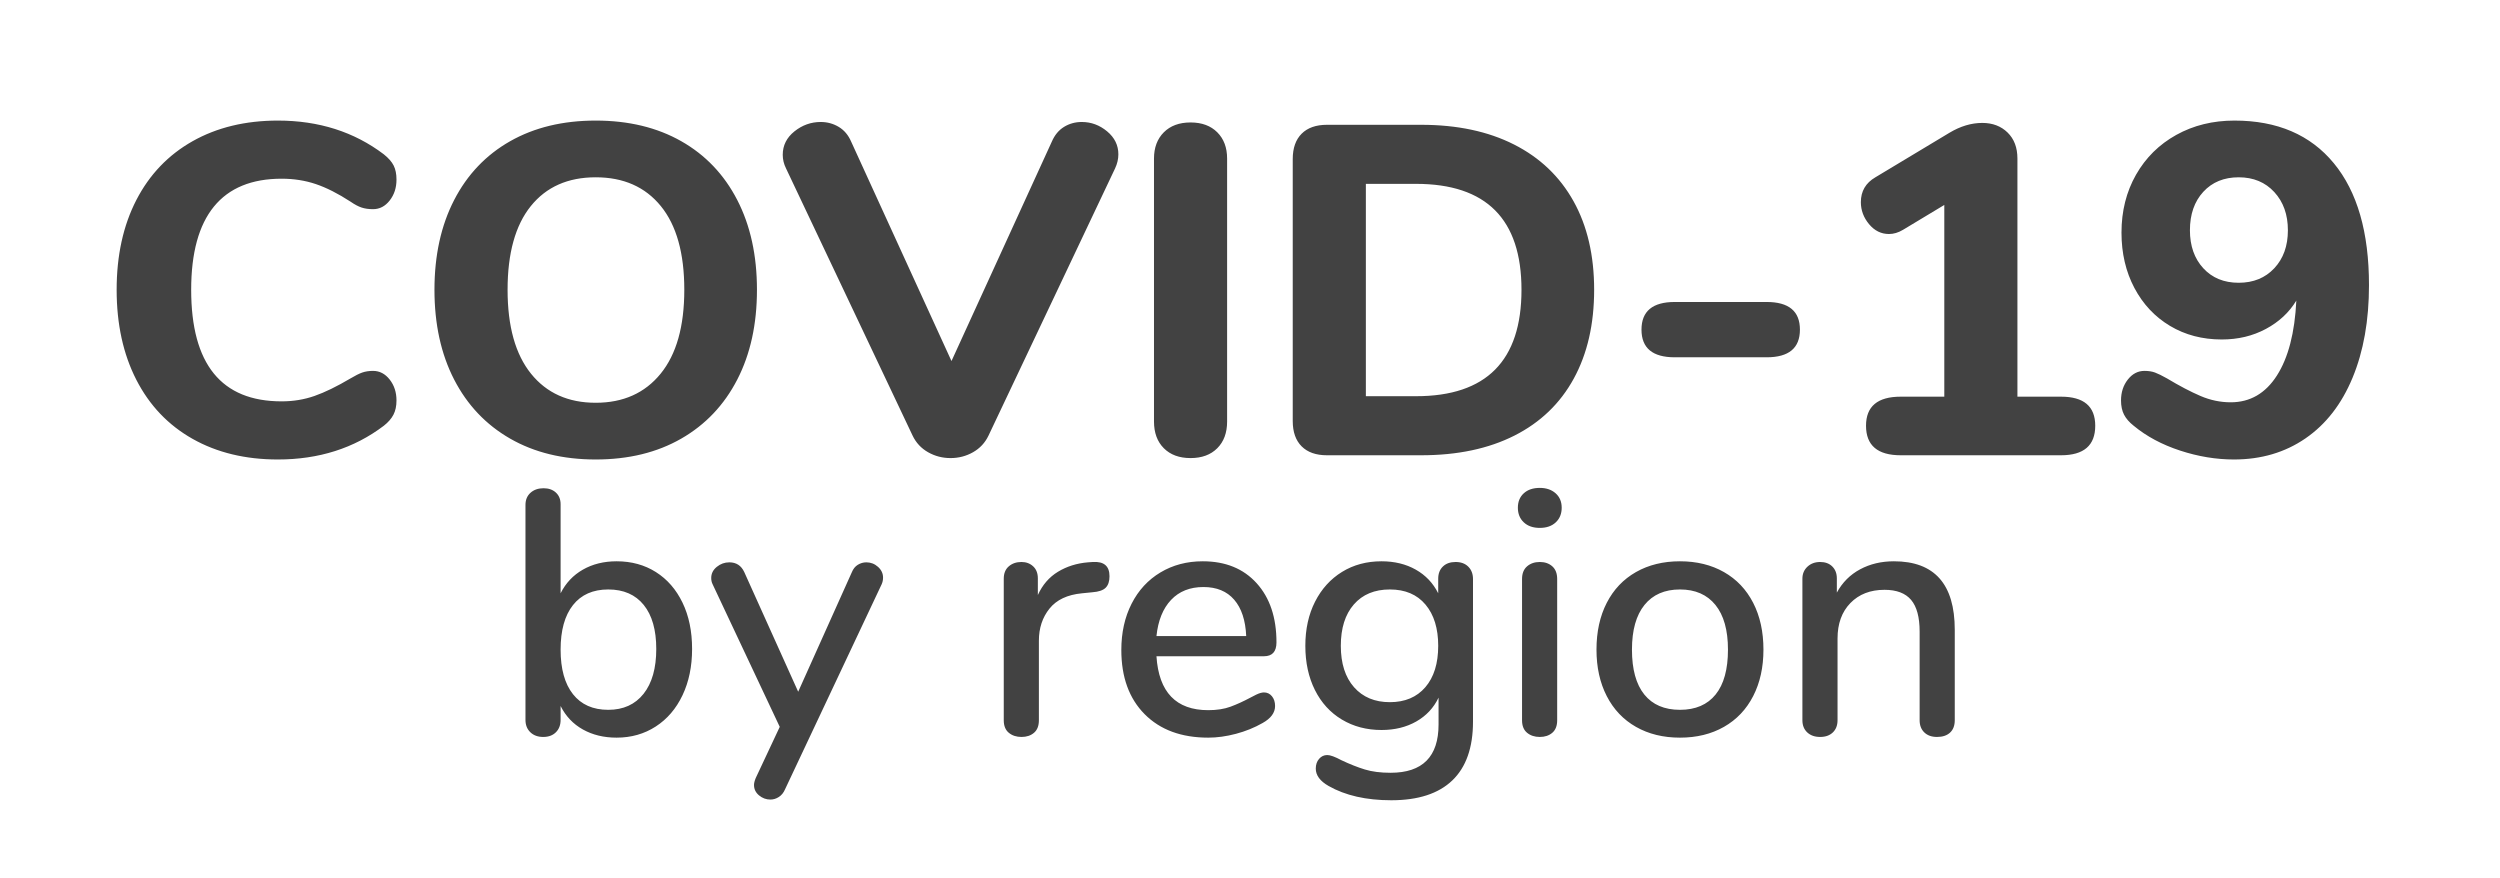
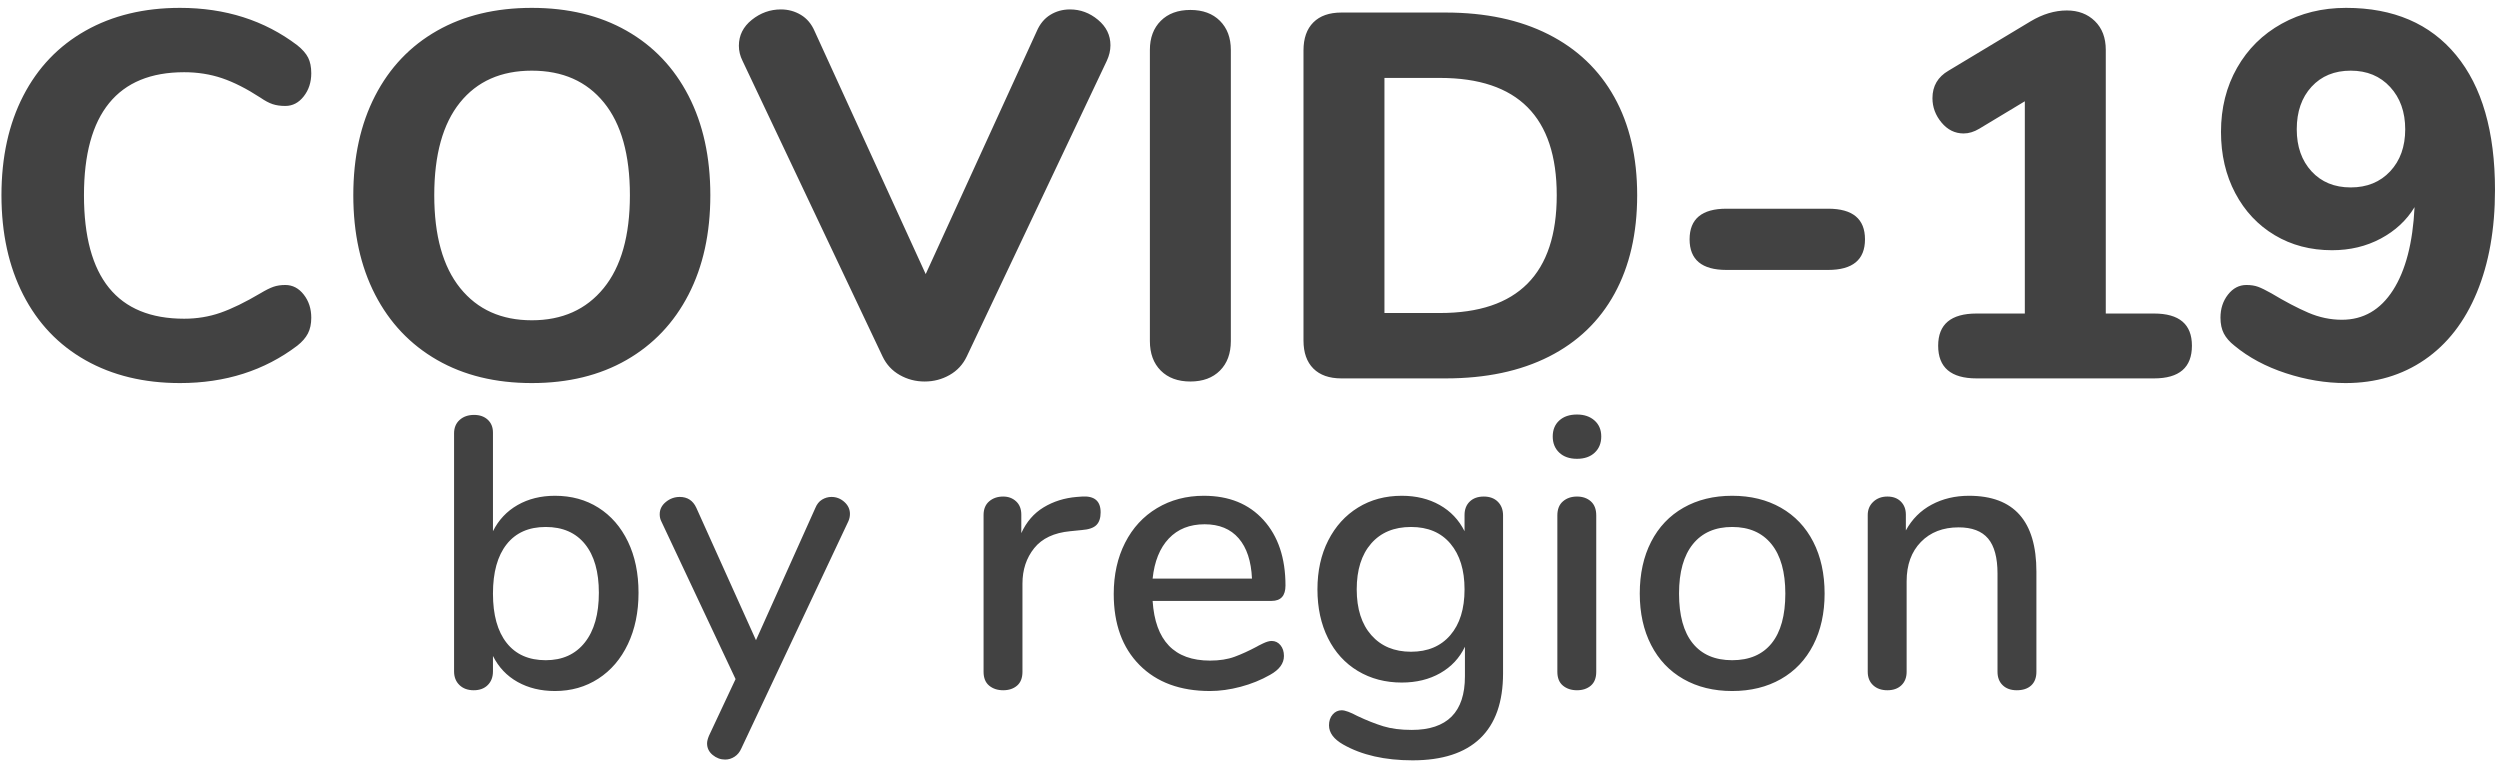
- <svg xmlns="http://www.w3.org/2000/svg" width="1344px" height="472px" viewBox="0 0 1344 472" version="1.1">
+ <svg xmlns="http://www.w3.org/2000/svg" width="1214px" height="370px" viewBox="0 0 1214 370" version="1.1">
  <g id="Covid-by-region" stroke="none" stroke-width="1" fill="none" fill-rule="evenodd">
-     <path d="M149.396,247.018 C131.924,247.018 116.636,243.322 103.532,235.93 C90.428,228.538 80.348,217.954 73.292,204.178 C66.236,190.402 62.708,174.274 62.708,155.794 C62.708,137.314 66.236,121.228 73.292,107.536 C80.348,93.844 90.428,83.302 103.532,75.91 C116.636,68.518 131.924,64.822 149.396,64.822 C171.404,64.822 190.388,70.87 206.348,82.966 C208.868,84.982 210.632,86.998 211.64,89.014 C212.648,91.03 213.152,93.55 213.152,96.574 C213.152,100.942 211.934,104.68 209.498,107.788 C207.062,110.896 204.08,112.45 200.552,112.45 C198.2,112.45 196.142,112.156 194.378,111.568 C192.614,110.98 190.64,109.93 188.456,108.418 C181.736,104.05 175.52,100.9 169.808,98.968 C164.096,97.036 157.964,96.07 151.412,96.07 C135.284,96.07 123.146,101.068 114.998,111.064 C106.85,121.06 102.776,135.97 102.776,155.794 C102.776,195.778 118.988,215.77 151.412,215.77 C157.628,215.77 163.508,214.804 169.052,212.872 C174.596,210.94 181.064,207.79 188.456,203.422 C190.976,201.91 193.076,200.86 194.756,200.272 C196.436,199.684 198.368,199.39 200.552,199.39 C204.08,199.39 207.062,200.944 209.498,204.052 C211.934,207.16 213.152,210.898 213.152,215.266 C213.152,218.29 212.606,220.852 211.514,222.952 C210.422,225.052 208.7,227.026 206.348,228.874 C190.388,240.97 171.404,247.018 149.396,247.018 Z M320.252,247.018 C302.612,247.018 287.282,243.28 274.262,235.804 C261.242,228.328 251.204,217.744 244.148,204.052 C237.092,190.36 233.564,174.274 233.564,155.794 C233.564,137.314 237.092,121.228 244.148,107.536 C251.204,93.844 261.242,83.302 274.262,75.91 C287.282,68.518 302.612,64.822 320.252,64.822 C337.892,64.822 353.222,68.518 366.242,75.91 C379.262,83.302 389.3,93.844 396.356,107.536 C403.412,121.228 406.94,137.314 406.94,155.794 C406.94,174.274 403.412,190.36 396.356,204.052 C389.3,217.744 379.262,228.328 366.242,235.804 C353.222,243.28 337.892,247.018 320.252,247.018 Z M320.252,216.526 C335.036,216.526 346.67,211.318 355.154,200.902 C363.638,190.486 367.88,175.45 367.88,155.794 C367.88,136.138 363.68,121.144 355.28,110.812 C346.88,100.48 335.204,95.314 320.252,95.314 C305.3,95.314 293.666,100.48 285.35,110.812 C277.034,121.144 272.876,136.138 272.876,155.794 C272.876,175.45 277.076,190.486 285.476,200.902 C293.876,211.318 305.468,216.526 320.252,216.526 Z M565.448,76.162 C566.96,72.634 569.144,69.988 572,68.224 C574.856,66.46 578.048,65.578 581.576,65.578 C586.616,65.578 591.152,67.258 595.184,70.618 C599.216,73.978 601.232,78.094 601.232,82.966 C601.232,85.486 600.644,88.006 599.468,90.526 L531.428,234.166 C529.58,238.03 526.808,241.012 523.112,243.112 C519.416,245.212 515.384,246.262 511.016,246.262 C506.648,246.262 502.616,245.212 498.92,243.112 C495.224,241.012 492.452,238.03 490.604,234.166 L422.564,90.526 C421.388,88.174 420.8,85.738 420.8,83.218 C420.8,78.178 422.9,73.978 427.1,70.618 C431.3,67.258 436.004,65.578 441.212,65.578 C444.74,65.578 447.974,66.46 450.914,68.224 C453.854,69.988 456.08,72.634 457.592,76.162 L511.52,194.098 L565.448,76.162 Z M640.04,246.262 C633.992,246.262 629.204,244.498 625.676,240.97 C622.148,237.442 620.384,232.654 620.384,226.606 L620.384,85.234 C620.384,79.354 622.148,74.65 625.676,71.122 C629.204,67.594 633.992,65.83 640.04,65.83 C646.088,65.83 650.876,67.594 654.404,71.122 C657.932,74.65 659.696,79.354 659.696,85.234 L659.696,226.606 C659.696,232.654 657.932,237.442 654.404,240.97 C650.876,244.498 646.088,246.262 640.04,246.262 Z M713.372,244.75 C707.492,244.75 702.956,243.154 699.764,239.962 C696.572,236.77 694.976,232.234 694.976,226.354 L694.976,85.486 C694.976,79.606 696.572,75.07 699.764,71.878 C702.956,68.686 707.492,67.09 713.372,67.09 L764.024,67.09 C783.344,67.09 799.976,70.618 813.92,77.674 C827.864,84.73 838.532,94.894 845.924,108.166 C853.316,121.438 857.012,137.314 857.012,155.794 C857.012,174.274 853.358,190.192 846.05,203.548 C838.742,216.904 828.116,227.11 814.172,234.166 C800.228,241.222 783.512,244.75 764.024,244.75 L713.372,244.75 Z M761.252,212.998 C799.052,212.998 817.952,193.93 817.952,155.794 C817.952,117.826 799.052,98.842 761.252,98.842 L734.288,98.842 L734.288,212.998 L761.252,212.998 Z M900.356,192.082 C888.428,192.082 882.464,187.126 882.464,177.214 C882.464,167.302 888.428,162.346 900.356,162.346 L949.748,162.346 C961.676,162.346 967.64,167.302 967.64,177.214 C967.64,187.126 961.676,192.082 949.748,192.082 L900.356,192.082 Z M1108.004,213.25 C1120.268,213.25 1126.4,218.458 1126.4,228.874 C1126.4,239.458 1120.268,244.75 1108.004,244.75 L1021.82,244.75 C1009.388,244.75 1003.172,239.458 1003.172,228.874 C1003.172,218.458 1009.388,213.25 1021.82,213.25 L1045.256,213.25 L1045.256,110.182 L1023.08,123.538 C1020.56,125.05 1018.04,125.806 1015.52,125.806 C1011.32,125.806 1007.75,124.042 1004.81,120.514 C1001.87,116.986 1000.4,113.038 1000.4,108.67 C1000.4,102.79 1003.004,98.338 1008.212,95.314 L1048.028,71.374 C1053.908,67.846 1059.788,66.082 1065.668,66.082 C1071.212,66.082 1075.748,67.804 1079.276,71.248 C1082.804,74.692 1084.568,79.354 1084.568,85.234 L1084.568,213.25 L1108.004,213.25 Z M1201.244,64.822 C1224.26,64.822 1242.068,72.466 1254.668,87.754 C1267.268,103.042 1273.568,124.882 1273.568,153.274 C1273.568,172.258 1270.628,188.848 1264.748,203.044 C1258.868,217.24 1250.426,228.118 1239.422,235.678 C1228.418,243.238 1215.608,247.018 1200.992,247.018 C1191.416,247.018 1181.756,245.422 1172.012,242.23 C1162.268,239.038 1153.952,234.586 1147.064,228.874 C1144.712,227.026 1142.99,225.052 1141.898,222.952 C1140.806,220.852 1140.26,218.29 1140.26,215.266 C1140.26,210.898 1141.478,207.16 1143.914,204.052 C1146.35,200.944 1149.332,199.39 1152.86,199.39 C1155.044,199.39 1156.934,199.684 1158.53,200.272 C1160.126,200.86 1162.268,201.91 1164.956,203.422 C1171.676,207.454 1177.682,210.604 1182.974,212.872 C1188.266,215.14 1193.684,216.274 1199.228,216.274 C1209.644,216.274 1217.918,211.486 1224.05,201.91 C1230.182,192.334 1233.668,178.894 1234.508,161.59 C1230.644,167.974 1225.184,173.056 1218.128,176.836 C1211.072,180.616 1203.176,182.506 1194.44,182.506 C1184.024,182.506 1174.742,180.07 1166.594,175.198 C1158.446,170.326 1152.062,163.522 1147.442,154.786 C1142.822,146.05 1140.512,136.138 1140.512,125.05 C1140.512,113.458 1143.116,103.084 1148.324,93.928 C1153.532,84.772 1160.756,77.632 1169.996,72.508 C1179.236,67.384 1189.652,64.822 1201.244,64.822 Z M1203.512,152.014 C1211.408,152.014 1217.792,149.41 1222.664,144.202 C1227.536,138.994 1229.972,132.19 1229.972,123.79 C1229.972,115.39 1227.536,108.544 1222.664,103.252 C1217.792,97.96 1211.408,95.314 1203.512,95.314 C1195.616,95.314 1189.274,97.918 1184.486,103.126 C1179.698,108.334 1177.304,115.222 1177.304,123.79 C1177.304,132.19 1179.698,138.994 1184.486,144.202 C1189.274,149.41 1195.616,152.014 1203.512,152.014 Z" id="COVID-19" fill="#424242" fill-rule="nonzero" />
-     <path d="M331.49,301.75 C339.468,301.75 346.512,303.682 352.62,307.547 C358.729,311.412 363.498,316.897 366.926,324.003 C370.354,331.109 372.068,339.399 372.068,348.874 C372.068,358.224 370.354,366.514 366.926,373.745 C363.498,380.976 358.698,386.586 352.527,390.575 C346.356,394.564 339.344,396.559 331.49,396.559 C324.633,396.559 318.587,395.094 313.351,392.164 C308.114,389.235 304.125,385.027 301.382,379.542 L301.382,387.022 C301.382,389.765 300.541,391.977 298.858,393.661 C297.175,395.344 294.9,396.185 292.033,396.185 C289.165,396.185 286.859,395.344 285.113,393.661 C283.368,391.977 282.495,389.765 282.495,387.022 L282.495,271.456 C282.495,268.713 283.399,266.532 285.207,264.911 C287.015,263.29 289.352,262.48 292.219,262.48 C294.962,262.48 297.175,263.259 298.858,264.817 C300.541,266.376 301.382,268.464 301.382,271.082 L301.382,318.954 C304.125,313.469 308.114,309.23 313.351,306.238 C318.587,303.246 324.633,301.75 331.49,301.75 Z M327.002,381.599 C335.105,381.599 341.432,378.732 345.982,372.997 C350.532,367.262 352.808,359.221 352.808,348.874 C352.808,338.651 350.564,330.766 346.075,325.219 C341.587,319.671 335.23,316.897 327.002,316.897 C318.773,316.897 312.447,319.702 308.021,325.312 C303.595,330.922 301.382,338.901 301.382,349.248 C301.382,359.595 303.595,367.574 308.021,373.184 C312.447,378.794 318.773,381.599 327.002,381.599 Z M457.901,307.734 C458.65,305.864 459.74,304.493 461.174,303.62 C462.608,302.747 464.135,302.311 465.755,302.311 C468.124,302.311 470.212,303.121 472.02,304.742 C473.828,306.363 474.731,308.295 474.731,310.539 C474.731,311.786 474.482,312.97 473.983,314.092 L421.998,424.422 C421.249,426.167 420.159,427.507 418.725,428.442 C417.291,429.378 415.764,429.845 414.144,429.845 C411.899,429.845 409.874,429.097 408.066,427.601 C406.258,426.105 405.354,424.235 405.354,421.991 C405.354,420.994 405.666,419.747 406.289,418.251 L419.192,390.762 L383.101,314.092 C382.603,313.095 382.353,311.973 382.353,310.726 C382.353,308.357 383.351,306.363 385.346,304.742 C387.34,303.121 389.584,302.311 392.077,302.311 C395.818,302.311 398.498,304.056 400.118,307.547 L429.103,371.875 L457.901,307.734 Z M587.492,302.124 C593.477,301.75 596.468,304.306 596.468,309.791 C596.468,312.534 595.783,314.591 594.412,315.962 C593.04,317.333 590.672,318.144 587.306,318.393 L581.696,318.954 C573.841,319.702 568.013,322.445 564.211,327.182 C560.409,331.919 558.508,337.654 558.508,344.386 L558.508,387.209 C558.508,390.201 557.635,392.445 555.889,393.941 C554.144,395.437 551.9,396.185 549.158,396.185 C546.415,396.185 544.14,395.437 542.332,393.941 C540.524,392.445 539.62,390.201 539.62,387.209 L539.62,311.1 C539.62,308.233 540.524,306.02 542.332,304.462 C544.14,302.903 546.415,302.124 549.158,302.124 C551.651,302.124 553.739,302.903 555.422,304.462 C557.105,306.02 557.947,308.17 557.947,310.913 L557.947,319.889 C560.44,314.404 564.055,310.227 568.793,307.36 C573.53,304.493 578.89,302.81 584.875,302.311 L587.492,302.124 Z M679.496,372.249 C681.242,372.249 682.675,372.935 683.798,374.306 C684.92,375.677 685.481,377.423 685.481,379.542 C685.481,383.157 683.237,386.212 678.749,388.705 C674.385,391.198 669.617,393.131 664.443,394.502 C659.269,395.873 654.314,396.559 649.577,396.559 C635.115,396.559 623.708,392.352 615.356,383.937 C607.003,375.521 602.827,364.021 602.827,349.435 C602.827,340.085 604.665,331.795 608.343,324.564 C612.021,317.333 617.194,311.723 623.864,307.734 C630.534,303.745 638.107,301.75 646.585,301.75 C658.802,301.75 668.463,305.677 675.569,313.531 C682.676,321.385 686.229,331.982 686.229,345.321 C686.229,350.308 683.985,352.801 679.496,352.801 L621.713,352.801 C622.96,372.124 632.248,381.786 649.577,381.786 C654.189,381.786 658.178,381.163 661.544,379.916 C664.911,378.669 668.463,377.049 672.203,375.054 C672.578,374.805 673.606,374.275 675.289,373.464 C676.972,372.654 678.374,372.249 679.496,372.249 Z M646.958,315.588 C639.728,315.588 633.931,317.894 629.567,322.507 C625.204,327.12 622.586,333.602 621.713,341.955 L669.96,341.955 C669.585,333.478 667.435,326.964 663.508,322.413 C659.581,317.863 654.065,315.588 646.958,315.588 Z M782.534,302.124 C785.401,302.124 787.676,302.965 789.359,304.649 C791.042,306.332 791.884,308.544 791.884,311.287 L791.884,387.957 C791.884,401.92 788.175,412.454 780.757,419.56 C773.339,426.666 762.4,430.219 747.938,430.219 C734.474,430.219 723.255,427.663 714.279,422.552 C709.666,419.934 707.36,416.817 707.36,413.202 C707.36,411.083 707.952,409.337 709.136,407.966 C710.32,406.595 711.785,405.909 713.53,405.909 C715.151,405.909 717.707,406.844 721.197,408.714 C725.686,410.833 729.862,412.485 733.726,413.67 C737.591,414.854 742.204,415.446 747.564,415.446 C764.769,415.446 773.37,406.782 773.37,389.453 L773.37,375.054 C770.752,380.539 766.763,384.809 761.403,387.863 C756.042,390.918 749.809,392.445 742.702,392.445 C734.724,392.445 727.618,390.575 721.385,386.835 C715.151,383.095 710.32,377.797 706.892,370.94 C703.464,364.083 701.75,356.167 701.75,347.191 C701.75,338.215 703.495,330.299 706.986,323.442 C710.476,316.585 715.307,311.256 721.478,307.454 C727.649,303.651 734.724,301.75 742.702,301.75 C749.684,301.75 755.824,303.246 761.122,306.238 C766.42,309.23 770.441,313.469 773.183,318.954 L773.183,311.1 C773.183,308.357 774.025,306.176 775.708,304.555 C777.391,302.934 779.666,302.124 782.534,302.124 Z M747.191,377.485 C755.294,377.485 761.652,374.805 766.264,369.444 C770.877,364.083 773.183,356.666 773.183,347.191 C773.183,337.841 770.908,330.455 766.358,325.031 C761.808,319.608 755.419,316.897 747.191,316.897 C738.962,316.897 732.511,319.577 727.836,324.938 C723.161,330.299 720.823,337.716 720.823,347.191 C720.823,356.666 723.192,364.083 727.929,369.444 C732.667,374.805 739.087,377.485 747.191,377.485 Z M827.788,396.185 C825.045,396.185 822.77,395.437 820.962,393.941 C819.154,392.445 818.25,390.201 818.25,387.209 L818.25,311.287 C818.25,308.295 819.154,306.02 820.962,304.462 C822.77,302.903 825.045,302.124 827.788,302.124 C830.53,302.124 832.774,302.903 834.519,304.462 C836.265,306.02 837.138,308.295 837.138,311.287 L837.138,387.209 C837.138,390.201 836.265,392.445 834.519,393.941 C832.774,395.437 830.53,396.185 827.788,396.185 Z M827.788,283.798 C824.172,283.798 821.305,282.801 819.186,280.806 C817.066,278.811 816.006,276.193 816.006,272.952 C816.006,269.711 817.066,267.124 819.186,265.192 C821.305,263.259 824.172,262.293 827.788,262.293 C831.278,262.293 834.114,263.259 836.296,265.192 C838.478,267.124 839.568,269.711 839.568,272.952 C839.568,276.193 838.509,278.811 836.389,280.806 C834.27,282.801 831.403,283.798 827.788,283.798 Z M903.149,396.559 C894.172,396.559 886.287,394.627 879.493,390.762 C872.699,386.897 867.463,381.381 863.785,374.212 C860.107,367.044 858.269,358.723 858.269,349.248 C858.269,339.649 860.107,331.265 863.785,324.096 C867.463,316.928 872.699,311.412 879.493,307.547 C886.287,303.682 894.172,301.75 903.149,301.75 C912.125,301.75 920.01,303.682 926.804,307.547 C933.598,311.412 938.834,316.928 942.512,324.096 C946.19,331.265 948.029,339.649 948.029,349.248 C948.029,358.723 946.19,367.044 942.512,374.212 C938.834,381.381 933.598,386.897 926.804,390.762 C920.01,394.627 912.125,396.559 903.149,396.559 Z M903.149,381.599 C911.501,381.599 917.89,378.856 922.316,373.371 C926.742,367.886 928.955,359.845 928.955,349.248 C928.955,338.776 926.711,330.766 922.222,325.219 C917.734,319.671 911.377,316.897 903.149,316.897 C894.92,316.897 888.563,319.671 884.074,325.219 C879.586,330.766 877.342,338.776 877.342,349.248 C877.342,359.845 879.555,367.886 883.981,373.371 C888.407,378.856 894.796,381.599 903.149,381.599 Z M1018.154,301.75 C1039.97,301.75 1050.879,314.03 1050.879,338.589 L1050.879,387.209 C1050.879,390.076 1050.037,392.289 1048.354,393.848 C1046.671,395.406 1044.334,396.185 1041.341,396.185 C1038.474,396.185 1036.199,395.375 1034.516,393.754 C1032.833,392.133 1031.992,389.952 1031.992,387.209 L1031.992,339.524 C1031.992,331.795 1030.464,326.122 1027.41,322.507 C1024.356,318.892 1019.587,317.084 1013.105,317.084 C1005.5,317.084 999.391,319.453 994.779,324.19 C990.166,328.927 987.86,335.285 987.86,343.264 L987.86,387.209 C987.86,389.952 987.018,392.133 985.335,393.754 C983.652,395.375 981.377,396.185 978.51,396.185 C975.642,396.185 973.336,395.375 971.591,393.754 C969.845,392.133 968.972,389.952 968.972,387.209 L968.972,311.1 C968.972,308.482 969.876,306.332 971.684,304.649 C973.492,302.965 975.767,302.124 978.51,302.124 C981.252,302.124 983.434,302.934 985.054,304.555 C986.675,306.176 987.486,308.295 987.486,310.913 L987.486,318.58 C990.478,313.095 994.654,308.918 1000.014,306.051 C1005.375,303.184 1011.421,301.75 1018.154,301.75 Z" id="byregion" fill="#424242" fill-rule="nonzero" />
+     <path d="M87.396,186.018 C69.924,186.018 54.636,182.322 41.532,174.93 C28.428,167.538 18.348,156.954 11.292,143.178 C4.236,129.402 0.708,113.274 0.708,94.794 C0.708,76.314 4.236,60.228 11.292,46.536 C18.348,32.844 28.428,22.302 41.532,14.91 C54.636,7.518 69.924,3.822 87.396,3.822 C109.404,3.822 128.388,9.87 144.348,21.966 C146.868,23.982 148.632,25.998 149.64,28.014 C150.648,30.03 151.152,32.55 151.152,35.574 C151.152,39.942 149.934,43.68 147.498,46.788 C145.062,49.896 142.08,51.45 138.552,51.45 C136.2,51.45 134.142,51.156 132.378,50.568 C130.614,49.98 128.64,48.93 126.456,47.418 C119.736,43.05 113.52,39.9 107.808,37.968 C102.096,36.036 95.964,35.07 89.412,35.07 C73.284,35.07 61.146,40.068 52.998,50.064 C44.85,60.06 40.776,74.97 40.776,94.794 C40.776,134.778 56.988,154.77 89.412,154.77 C95.628,154.77 101.508,153.804 107.052,151.872 C112.596,149.94 119.064,146.79 126.456,142.422 C128.976,140.91 131.076,139.86 132.756,139.272 C134.436,138.684 136.368,138.39 138.552,138.39 C142.08,138.39 145.062,139.944 147.498,143.052 C149.934,146.16 151.152,149.898 151.152,154.266 C151.152,157.29 150.606,159.852 149.514,161.952 C148.422,164.052 146.7,166.026 144.348,167.874 C128.388,179.97 109.404,186.018 87.396,186.018 Z M258.252,186.018 C240.612,186.018 225.282,182.28 212.262,174.804 C199.242,167.328 189.204,156.744 182.148,143.052 C175.092,129.36 171.564,113.274 171.564,94.794 C171.564,76.314 175.092,60.228 182.148,46.536 C189.204,32.844 199.242,22.302 212.262,14.91 C225.282,7.518 240.612,3.822 258.252,3.822 C275.892,3.822 291.222,7.518 304.242,14.91 C317.262,22.302 327.3,32.844 334.356,46.536 C341.412,60.228 344.94,76.314 344.94,94.794 C344.94,113.274 341.412,129.36 334.356,143.052 C327.3,156.744 317.262,167.328 304.242,174.804 C291.222,182.28 275.892,186.018 258.252,186.018 Z M258.252,155.526 C273.036,155.526 284.67,150.318 293.154,139.902 C301.638,129.486 305.88,114.45 305.88,94.794 C305.88,75.138 301.68,60.144 293.28,49.812 C284.88,39.48 273.204,34.314 258.252,34.314 C243.3,34.314 231.666,39.48 223.35,49.812 C215.034,60.144 210.876,75.138 210.876,94.794 C210.876,114.45 215.076,129.486 223.476,139.902 C231.876,150.318 243.468,155.526 258.252,155.526 Z M503.448,15.162 C504.96,11.634 507.144,8.988 510,7.224 C512.856,5.46 516.048,4.578 519.576,4.578 C524.616,4.578 529.152,6.258 533.184,9.618 C537.216,12.978 539.232,17.094 539.232,21.966 C539.232,24.486 538.644,27.006 537.468,29.526 L469.428,173.166 C467.58,177.03 464.808,180.012 461.112,182.112 C457.416,184.212 453.384,185.262 449.016,185.262 C444.648,185.262 440.616,184.212 436.92,182.112 C433.224,180.012 430.452,177.03 428.604,173.166 L360.564,29.526 C359.388,27.174 358.8,24.738 358.8,22.218 C358.8,17.178 360.9,12.978 365.1,9.618 C369.3,6.258 374.004,4.578 379.212,4.578 C382.74,4.578 385.974,5.46 388.914,7.224 C391.854,8.988 394.08,11.634 395.592,15.162 L449.52,133.098 L503.448,15.162 Z M578.04,185.262 C571.992,185.262 567.204,183.498 563.676,179.97 C560.148,176.442 558.384,171.654 558.384,165.606 L558.384,24.234 C558.384,18.354 560.148,13.65 563.676,10.122 C567.204,6.594 571.992,4.83 578.04,4.83 C584.088,4.83 588.876,6.594 592.404,10.122 C595.932,13.65 597.696,18.354 597.696,24.234 L597.696,165.606 C597.696,171.654 595.932,176.442 592.404,179.97 C588.876,183.498 584.088,185.262 578.04,185.262 Z M651.372,183.75 C645.492,183.75 640.956,182.154 637.764,178.962 C634.572,175.77 632.976,171.234 632.976,165.354 L632.976,24.486 C632.976,18.606 634.572,14.07 637.764,10.878 C640.956,7.686 645.492,6.09 651.372,6.09 L702.024,6.09 C721.344,6.09 737.976,9.618 751.92,16.674 C765.864,23.73 776.532,33.894 783.924,47.166 C791.316,60.438 795.012,76.314 795.012,94.794 C795.012,113.274 791.358,129.192 784.05,142.548 C776.742,155.904 766.116,166.11 752.172,173.166 C738.228,180.222 721.512,183.75 702.024,183.75 L651.372,183.75 Z M699.252,151.998 C737.052,151.998 755.952,132.93 755.952,94.794 C755.952,56.826 737.052,37.842 699.252,37.842 L672.288,37.842 L672.288,151.998 L699.252,151.998 Z M838.356,131.082 C826.428,131.082 820.464,126.126 820.464,116.214 C820.464,106.302 826.428,101.346 838.356,101.346 L887.748,101.346 C899.676,101.346 905.64,106.302 905.64,116.214 C905.64,126.126 899.676,131.082 887.748,131.082 L838.356,131.082 Z M1046.004,152.25 C1058.268,152.25 1064.4,157.458 1064.4,167.874 C1064.4,178.458 1058.268,183.75 1046.004,183.75 L959.82,183.75 C947.388,183.75 941.172,178.458 941.172,167.874 C941.172,157.458 947.388,152.25 959.82,152.25 L983.256,152.25 L983.256,49.182 L961.08,62.538 C958.56,64.05 956.04,64.806 953.52,64.806 C949.32,64.806 945.75,63.042 942.81,59.514 C939.87,55.986 938.4,52.038 938.4,47.67 C938.4,41.79 941.004,37.338 946.212,34.314 L986.028,10.374 C991.908,6.846 997.788,5.082 1003.668,5.082 C1009.212,5.082 1013.748,6.804 1017.276,10.248 C1020.804,13.692 1022.568,18.354 1022.568,24.234 L1022.568,152.25 L1046.004,152.25 Z M1139.244,3.822 C1162.26,3.822 1180.068,11.466 1192.668,26.754 C1205.268,42.042 1211.568,63.882 1211.568,92.274 C1211.568,111.258 1208.628,127.848 1202.748,142.044 C1196.868,156.24 1188.426,167.118 1177.422,174.678 C1166.418,182.238 1153.608,186.018 1138.992,186.018 C1129.416,186.018 1119.756,184.422 1110.012,181.23 C1100.268,178.038 1091.952,173.586 1085.064,167.874 C1082.712,166.026 1080.99,164.052 1079.898,161.952 C1078.806,159.852 1078.26,157.29 1078.26,154.266 C1078.26,149.898 1079.478,146.16 1081.914,143.052 C1084.35,139.944 1087.332,138.39 1090.86,138.39 C1093.044,138.39 1094.934,138.684 1096.53,139.272 C1098.126,139.86 1100.268,140.91 1102.956,142.422 C1109.676,146.454 1115.682,149.604 1120.974,151.872 C1126.266,154.14 1131.684,155.274 1137.228,155.274 C1147.644,155.274 1155.918,150.486 1162.05,140.91 C1168.182,131.334 1171.668,117.894 1172.508,100.59 C1168.644,106.974 1163.184,112.056 1156.128,115.836 C1149.072,119.616 1141.176,121.506 1132.44,121.506 C1122.024,121.506 1112.742,119.07 1104.594,114.198 C1096.446,109.326 1090.062,102.522 1085.442,93.786 C1080.822,85.05 1078.512,75.138 1078.512,64.05 C1078.512,52.458 1081.116,42.084 1086.324,32.928 C1091.532,23.772 1098.756,16.632 1107.996,11.508 C1117.236,6.384 1127.652,3.822 1139.244,3.822 Z M1141.512,91.014 C1149.408,91.014 1155.792,88.41 1160.664,83.202 C1165.536,77.994 1167.972,71.19 1167.972,62.79 C1167.972,54.39 1165.536,47.544 1160.664,42.252 C1155.792,36.96 1149.408,34.314 1141.512,34.314 C1133.616,34.314 1127.274,36.918 1122.486,42.126 C1117.698,47.334 1115.304,54.222 1115.304,62.79 C1115.304,71.19 1117.698,77.994 1122.486,83.202 C1127.274,88.41 1133.616,91.014 1141.512,91.014 Z" id="COVID-19" fill="#424242" fill-rule="nonzero" />
+     <path d="M269.49,240.75 C277.468,240.75 284.512,242.682 290.62,246.547 C296.729,250.412 301.498,255.897 304.926,263.003 C308.354,270.109 310.068,278.399 310.068,287.874 C310.068,297.224 308.354,305.514 304.926,312.745 C301.498,319.976 296.698,325.586 290.527,329.575 C284.356,333.564 277.344,335.559 269.49,335.559 C262.633,335.559 256.587,334.094 251.351,331.164 C246.114,328.235 242.125,324.027 239.382,318.542 L239.382,326.022 C239.382,328.765 238.541,330.977 236.858,332.661 C235.175,334.344 232.9,335.185 230.032,335.185 C227.165,335.185 224.859,334.344 223.113,332.661 C221.368,330.977 220.495,328.765 220.495,326.022 L220.495,210.456 C220.495,207.713 221.399,205.532 223.207,203.911 C225.015,202.29 227.352,201.48 230.22,201.48 C232.962,201.48 235.175,202.259 236.858,203.817 C238.541,205.376 239.382,207.464 239.382,210.082 L239.382,257.954 C242.125,252.469 246.114,248.23 251.351,245.238 C256.587,242.246 262.633,240.75 269.49,240.75 Z M265.002,320.599 C273.105,320.599 279.432,317.732 283.982,311.997 C288.532,306.262 290.808,298.221 290.808,287.874 C290.808,277.651 288.564,269.766 284.075,264.219 C279.587,258.671 273.23,255.897 265.002,255.897 C256.773,255.897 250.447,258.702 246.021,264.312 C241.595,269.922 239.382,277.901 239.382,288.248 C239.382,298.595 241.595,306.574 246.021,312.184 C250.447,317.794 256.773,320.599 265.002,320.599 Z M395.901,246.734 C396.65,244.864 397.74,243.493 399.174,242.62 C400.608,241.747 402.135,241.311 403.755,241.311 C406.124,241.311 408.212,242.121 410.02,243.742 C411.828,245.363 412.731,247.295 412.731,249.539 C412.731,250.786 412.482,251.97 411.983,253.092 L359.998,363.422 C359.249,365.167 358.159,366.507 356.725,367.442 C355.291,368.378 353.764,368.845 352.144,368.845 C349.899,368.845 347.874,368.097 346.066,366.601 C344.258,365.105 343.354,363.235 343.354,360.991 C343.354,359.994 343.666,358.747 344.289,357.251 L357.192,329.762 L321.101,253.092 C320.603,252.095 320.353,250.973 320.353,249.726 C320.353,247.357 321.351,245.363 323.346,243.742 C325.34,242.121 327.584,241.311 330.077,241.311 C333.818,241.311 336.498,243.056 338.118,246.547 L367.103,310.875 L395.901,246.734 Z M525.492,241.124 C531.477,240.75 534.468,243.306 534.468,248.791 C534.468,251.534 533.783,253.591 532.412,254.962 C531.04,256.333 528.672,257.144 525.306,257.393 L519.696,257.954 C511.841,258.702 506.013,261.445 502.211,266.182 C498.409,270.919 496.507,276.654 496.507,283.386 L496.507,326.209 C496.507,329.201 495.635,331.445 493.889,332.941 C492.144,334.437 489.9,335.185 487.158,335.185 C484.415,335.185 482.14,334.437 480.332,332.941 C478.524,331.445 477.62,329.201 477.62,326.209 L477.62,250.1 C477.62,247.233 478.524,245.02 480.332,243.462 C482.14,241.903 484.415,241.124 487.158,241.124 C489.651,241.124 491.739,241.903 493.422,243.462 C495.105,245.02 495.947,247.17 495.947,249.913 L495.947,258.889 C498.44,253.404 502.055,249.227 506.793,246.36 C511.53,243.493 516.89,241.81 522.875,241.311 L525.492,241.124 Z M617.496,311.249 C619.242,311.249 620.675,311.935 621.798,313.306 C622.92,314.677 623.481,316.423 623.481,318.542 C623.481,322.157 621.237,325.212 616.749,327.705 C612.385,330.198 607.617,332.131 602.443,333.502 C597.269,334.873 592.314,335.559 587.577,335.559 C573.115,335.559 561.708,331.352 553.356,322.937 C545.003,314.521 540.827,303.021 540.827,288.435 C540.827,279.085 542.665,270.795 546.343,263.564 C550.021,256.333 555.194,250.723 561.864,246.734 C568.534,242.745 576.107,240.75 584.585,240.75 C596.802,240.75 606.463,244.677 613.569,252.531 C620.676,260.385 624.229,270.982 624.229,284.321 C624.229,289.308 621.985,291.801 617.496,291.801 L559.713,291.801 C560.96,311.124 570.248,320.786 587.577,320.786 C592.189,320.786 596.178,320.163 599.544,318.916 C602.911,317.669 606.463,316.049 610.203,314.054 C610.578,313.805 611.606,313.275 613.289,312.464 C614.972,311.654 616.374,311.249 617.496,311.249 Z M584.958,254.588 C577.728,254.588 571.931,256.894 567.567,261.507 C563.204,266.12 560.586,272.602 559.713,280.955 L607.96,280.955 C607.585,272.478 605.435,265.964 601.508,261.413 C597.581,256.863 592.065,254.588 584.958,254.588 Z M720.534,241.124 C723.401,241.124 725.676,241.965 727.359,243.649 C729.042,245.332 729.884,247.544 729.884,250.287 L729.884,326.957 C729.884,340.92 726.175,351.454 718.757,358.56 C711.339,365.666 700.4,369.219 685.938,369.219 C672.474,369.219 661.255,366.663 652.279,361.552 C647.666,358.934 645.36,355.817 645.36,352.202 C645.36,350.083 645.952,348.337 647.136,346.966 C648.32,345.595 649.785,344.909 651.53,344.909 C653.151,344.909 655.707,345.844 659.197,347.714 C663.686,349.833 667.862,351.485 671.726,352.67 C675.591,353.854 680.204,354.446 685.564,354.446 C702.769,354.446 711.37,345.782 711.37,328.453 L711.37,314.054 C708.752,319.539 704.763,323.809 699.403,326.863 C694.042,329.918 687.809,331.445 680.702,331.445 C672.724,331.445 665.618,329.575 659.385,325.835 C653.151,322.095 648.32,316.797 644.892,309.94 C641.464,303.083 639.75,295.167 639.75,286.191 C639.75,277.215 641.495,269.299 644.986,262.442 C648.476,255.585 653.307,250.256 659.478,246.453 C665.649,242.651 672.724,240.75 680.702,240.75 C687.684,240.75 693.824,242.246 699.122,245.238 C704.42,248.23 708.441,252.469 711.183,257.954 L711.183,250.1 C711.183,247.357 712.025,245.176 713.708,243.555 C715.391,241.934 717.666,241.124 720.534,241.124 Z M685.191,316.485 C693.294,316.485 699.652,313.805 704.264,308.444 C708.877,303.083 711.183,295.666 711.183,286.191 C711.183,276.841 708.908,269.455 704.358,264.031 C699.808,258.608 693.419,255.897 685.191,255.897 C676.962,255.897 670.511,258.577 665.836,263.938 C661.161,269.299 658.823,276.716 658.823,286.191 C658.823,295.666 661.192,303.083 665.929,308.444 C670.667,313.805 677.087,316.485 685.191,316.485 Z M765.788,335.185 C763.045,335.185 760.77,334.437 758.962,332.941 C757.154,331.445 756.25,329.201 756.25,326.209 L756.25,250.287 C756.25,247.295 757.154,245.02 758.962,243.462 C760.77,241.903 763.045,241.124 765.788,241.124 C768.53,241.124 770.774,241.903 772.519,243.462 C774.265,245.02 775.138,247.295 775.138,250.287 L775.138,326.209 C775.138,329.201 774.265,331.445 772.519,332.941 C770.774,334.437 768.53,335.185 765.788,335.185 Z M765.788,222.798 C762.172,222.798 759.305,221.801 757.186,219.806 C755.066,217.811 754.006,215.193 754.006,211.952 C754.006,208.711 755.066,206.124 757.186,204.191 C759.305,202.259 762.172,201.293 765.788,201.293 C769.278,201.293 772.114,202.259 774.296,204.191 C776.478,206.124 777.568,208.711 777.568,211.952 C777.568,215.193 776.509,217.811 774.389,219.806 C772.27,221.801 769.403,222.798 765.788,222.798 Z M841.149,335.559 C832.172,335.559 824.287,333.627 817.493,329.762 C810.699,325.897 805.463,320.381 801.785,313.212 C798.107,306.044 796.269,297.723 796.269,288.248 C796.269,278.649 798.107,270.265 801.785,263.096 C805.463,255.928 810.699,250.412 817.493,246.547 C824.287,242.682 832.172,240.75 841.149,240.75 C850.125,240.75 858.01,242.682 864.804,246.547 C871.598,250.412 876.834,255.928 880.512,263.096 C884.19,270.265 886.029,278.649 886.029,288.248 C886.029,297.723 884.19,306.044 880.512,313.212 C876.834,320.381 871.598,325.897 864.804,329.762 C858.01,333.627 850.125,335.559 841.149,335.559 Z M841.149,320.599 C849.501,320.599 855.89,317.856 860.316,312.371 C864.742,306.886 866.955,298.845 866.955,288.248 C866.955,277.776 864.711,269.766 860.222,264.219 C855.734,258.671 849.377,255.897 841.149,255.897 C832.92,255.897 826.563,258.671 822.074,264.219 C817.586,269.766 815.342,277.776 815.342,288.248 C815.342,298.845 817.555,306.886 821.981,312.371 C826.407,317.856 832.796,320.599 841.149,320.599 Z M956.154,240.75 C977.97,240.75 988.879,253.03 988.879,277.589 L988.879,326.209 C988.879,329.076 988.037,331.289 986.354,332.848 C984.671,334.406 982.334,335.185 979.341,335.185 C976.474,335.185 974.199,334.375 972.516,332.754 C970.833,331.133 969.991,328.952 969.991,326.209 L969.991,278.524 C969.991,270.795 968.464,265.122 965.41,261.507 C962.356,257.892 957.587,256.084 951.105,256.084 C943.5,256.084 937.391,258.453 932.779,263.19 C928.166,267.927 925.86,274.285 925.86,282.264 L925.86,326.209 C925.86,328.952 925.018,331.133 923.335,332.754 C921.652,334.375 919.377,335.185 916.51,335.185 C913.642,335.185 911.336,334.375 909.591,332.754 C907.845,331.133 906.972,328.952 906.972,326.209 L906.972,250.1 C906.972,247.482 907.876,245.332 909.684,243.649 C911.492,241.965 913.767,241.124 916.51,241.124 C919.252,241.124 921.434,241.934 923.054,243.555 C924.675,245.176 925.486,247.295 925.486,249.913 L925.486,257.58 C928.478,252.095 932.654,247.918 938.014,245.051 C943.375,242.184 949.421,240.75 956.154,240.75 Z" id="byregion" fill="#424242" fill-rule="nonzero" />
  </g>
</svg>
